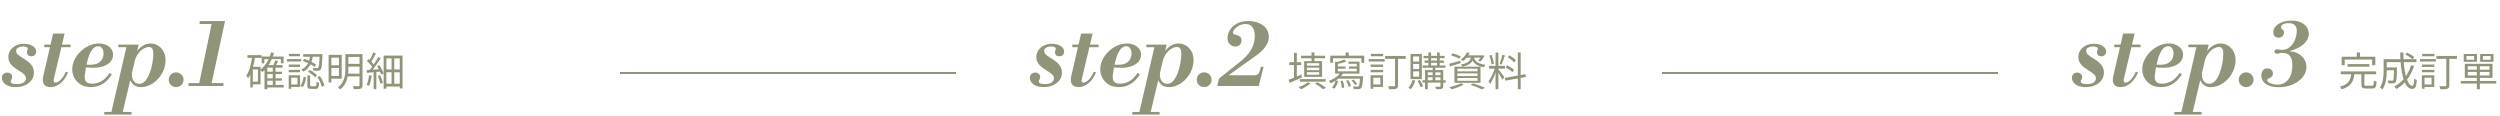
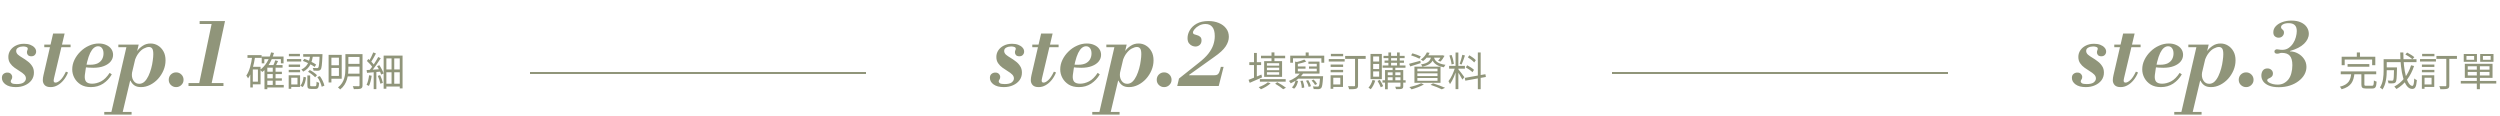
<svg xmlns="http://www.w3.org/2000/svg" width="1250" height="58" viewBox="0 0 1250 58" fill="none">
  <path d="M7.9 43.552C5.723 43.552 4.021 43.107 2.794 42.218C1.567 41.329 0.954 40.24 0.954 38.952C0.954 38.063 1.215 37.403 1.736 36.974C2.288 36.514 2.932 36.284 3.668 36.284C4.465 36.284 5.063 36.514 5.462 36.974C5.891 37.434 6.106 37.94 6.106 38.492C6.106 39.013 5.983 39.427 5.738 39.734C5.493 40.041 5.37 40.378 5.37 40.746C5.37 41.083 5.585 41.39 6.014 41.666C6.474 41.911 7.256 42.034 8.36 42.034C9.985 42.034 11.151 41.758 11.856 41.206C12.592 40.623 12.96 39.964 12.96 39.228C12.96 38.492 12.669 37.833 12.086 37.25C11.503 36.667 10.767 36.115 9.878 35.594C9.019 35.042 8.145 34.459 7.256 33.846C6.367 33.202 5.631 32.451 5.048 31.592C4.465 30.733 4.174 29.691 4.174 28.464C4.174 27.268 4.496 26.179 5.14 25.198C5.815 24.186 6.735 23.389 7.9 22.806C9.096 22.193 10.476 21.886 12.04 21.886C13.205 21.886 14.233 22.055 15.122 22.392C16.011 22.729 16.717 23.189 17.238 23.772C17.79 24.355 18.066 25.029 18.066 25.796C18.066 26.44 17.851 26.992 17.422 27.452C17.023 27.912 16.441 28.142 15.674 28.142C14.969 28.142 14.417 27.958 14.018 27.59C13.65 27.191 13.466 26.731 13.466 26.21C13.466 25.811 13.527 25.474 13.65 25.198C13.803 24.922 13.88 24.646 13.88 24.37C13.88 23.941 13.65 23.649 13.19 23.496C12.761 23.312 12.239 23.22 11.626 23.22C10.737 23.22 9.924 23.404 9.188 23.772C8.452 24.14 8.084 24.707 8.084 25.474C8.084 26.149 8.375 26.762 8.958 27.314C9.571 27.835 10.323 28.357 11.212 28.878C12.101 29.399 12.975 29.997 13.834 30.672C14.723 31.316 15.459 32.098 16.042 33.018C16.655 33.907 16.962 35.011 16.962 36.33C16.962 37.741 16.563 38.998 15.766 40.102C14.969 41.175 13.88 42.019 12.5 42.632C11.151 43.245 9.617 43.552 7.9 43.552ZM25.314 43.552C23.933 43.552 22.937 43.215 22.323 42.54C21.71 41.865 21.404 41.053 21.404 40.102C21.404 39.734 21.434 39.32 21.495 38.86C21.587 38.369 21.664 37.955 21.726 37.618L26.555 16.78H32.306L27.061 38.86C26.97 39.259 26.908 39.581 26.878 39.826C26.847 40.071 26.831 40.24 26.831 40.332C26.831 40.976 27.154 41.298 27.797 41.298C28.442 41.298 29.208 40.899 30.098 40.102C31.017 39.305 31.968 37.879 32.95 35.824L34.008 36.238C33.425 37.71 32.673 38.998 31.753 40.102C30.864 41.175 29.867 42.019 28.764 42.632C27.69 43.245 26.54 43.552 25.314 43.552ZM22.14 23.588V22.3H35.295V23.588H22.14ZM45.453 43.552C43.46 43.552 41.773 43.138 40.393 42.31C39.013 41.451 37.955 40.347 37.219 38.998C36.483 37.649 36.115 36.207 36.115 34.674C36.115 33.049 36.483 31.469 37.219 29.936C37.955 28.403 38.952 27.023 40.209 25.796C41.467 24.539 42.893 23.557 44.487 22.852C46.082 22.116 47.723 21.748 49.409 21.748C50.789 21.748 52.016 21.993 53.089 22.484C54.163 22.944 55.006 23.603 55.619 24.462C56.233 25.321 56.539 26.302 56.539 27.406C56.539 28.602 56.156 29.691 55.389 30.672C54.623 31.653 53.488 32.435 51.985 33.018C50.513 33.601 48.735 33.892 46.649 33.892C45.883 33.892 45.07 33.861 44.211 33.8C43.383 33.739 42.632 33.662 41.957 33.57C41.313 33.478 40.899 33.417 40.715 33.386L40.945 31.914C41.467 32.129 42.034 32.267 42.647 32.328C43.261 32.359 44.058 32.374 45.039 32.374C46.634 32.374 47.922 32.129 48.903 31.638C49.885 31.117 50.605 30.427 51.065 29.568C51.525 28.709 51.755 27.759 51.755 26.716C51.755 25.612 51.51 24.738 51.019 24.094C50.559 23.45 49.9 23.128 49.041 23.128C48.305 23.128 47.6 23.404 46.925 23.956C46.281 24.477 45.668 25.321 45.085 26.486C44.533 27.621 44.027 29.108 43.567 30.948C43.107 32.757 42.724 34.95 42.417 37.526C42.264 39.029 42.479 40.133 43.061 40.838C43.675 41.513 44.671 41.85 46.051 41.85C47.493 41.85 48.98 41.467 50.513 40.7C52.047 39.903 53.488 38.477 54.837 36.422L55.895 37.204C54.761 39.136 53.304 40.685 51.525 41.85C49.747 42.985 47.723 43.552 45.453 43.552ZM55.583 56.478L63.495 22.3H69.337L61.241 56.478H55.583ZM52.133 57.306V55.972H65.795V57.306H52.133ZM70.487 43.552C69.107 43.552 68.003 43.261 67.175 42.678C66.347 42.095 65.703 41.313 65.243 40.332H64.921L66.071 35.87C66.04 36.177 66.01 36.468 65.979 36.744C65.948 36.989 65.933 37.219 65.933 37.434C65.933 38.661 66.27 39.719 66.945 40.608C67.62 41.467 68.509 41.896 69.613 41.896C70.594 41.896 71.468 41.543 72.235 40.838C73.002 40.102 73.661 39.151 74.213 37.986C74.765 36.821 75.225 35.563 75.593 34.214C75.961 32.865 76.222 31.561 76.375 30.304C76.559 29.047 76.651 27.973 76.651 27.084C76.651 25.735 76.467 24.799 76.099 24.278C75.731 23.757 75.179 23.496 74.443 23.496C73.738 23.496 72.91 23.741 71.959 24.232C71.039 24.692 70.15 25.474 69.291 26.578C68.432 27.651 67.727 29.093 67.175 30.902L68.417 25.336H68.739C69.352 24.447 70.226 23.634 71.361 22.898C72.496 22.131 73.799 21.748 75.271 21.748C76.62 21.748 77.847 22.085 78.951 22.76C80.086 23.435 81.006 24.401 81.711 25.658C82.416 26.885 82.769 28.387 82.769 30.166C82.769 31.883 82.432 33.539 81.757 35.134C81.082 36.729 80.162 38.17 78.997 39.458C77.832 40.715 76.513 41.712 75.041 42.448C73.569 43.184 72.051 43.552 70.487 43.552ZM59.171 23.588V22.3H68.785V23.588H59.171ZM88.052 43.552C87.04 43.552 86.166 43.199 85.43 42.494C84.724 41.789 84.372 40.93 84.372 39.918C84.372 38.845 84.724 37.955 85.43 37.25C86.166 36.545 87.04 36.192 88.052 36.192C89.094 36.192 89.968 36.545 90.674 37.25C91.41 37.955 91.778 38.845 91.778 39.918C91.778 40.93 91.41 41.789 90.674 42.494C89.968 43.199 89.094 43.552 88.052 43.552ZM99.31 43L106.118 10.524H112.512L105.52 43H99.31ZM94.25 43V41.528H111.73V43H94.25ZM99.816 11.996V10.524H111.546V11.996H99.816ZM133.121 35.88H140.941V37.04H133.121V35.88ZM133.121 39.16H140.941V40.34H133.121V39.16ZM133.141 42.46H141.881V43.74H133.141V42.46ZM130.861 28.26H141.781V31.68H140.441V29.56H132.161V31.68H130.861V28.26ZM136.381 33.5H137.781V43.14H136.381V33.5ZM133.661 32.54H141.281V33.84H133.661V44.6H132.241V33.9L133.541 32.54H133.661ZM135.541 26.2L136.981 26.48C135.841 30.54 133.861 33.86 131.161 36C130.941 35.72 130.401 35.16 130.081 34.9C132.721 32.98 134.561 29.88 135.541 26.2ZM137.621 30.16L139.041 30.52C138.561 31.56 138.021 32.68 137.601 33.44L136.441 33.1C136.861 32.3 137.381 31.04 137.621 30.16ZM123.741 27.56H130.801V28.94H123.741V27.56ZM125.761 33.4H130.281V42.16H125.761V40.84H128.961V34.74H125.761V33.4ZM126.101 28.22L127.541 28.44C126.921 32.64 125.881 36.58 124.021 39.2C123.861 38.86 123.441 38.12 123.161 37.78C124.761 35.52 125.621 31.98 126.101 28.22ZM125.141 33.4H126.401V43.72H125.141V33.4ZM155.101 27.6H156.481C156.061 30.84 155.081 34.08 151.581 35.82C151.421 35.5 151.001 35 150.681 34.76C153.941 33.26 154.761 30.34 155.101 27.6ZM151.421 30.46L152.161 29.42C154.241 30.12 156.741 31.36 158.061 32.28L157.341 33.46C156.001 32.48 153.501 31.16 151.421 30.46ZM159.821 27.06H161.241C161.241 27.06 161.241 27.5 161.221 27.7C161.021 32.42 160.821 34.2 160.321 34.78C160.001 35.16 159.661 35.3 159.121 35.36C158.641 35.4 157.701 35.38 156.761 35.34C156.741 34.92 156.601 34.34 156.381 33.98C157.301 34.06 158.141 34.06 158.461 34.06C158.781 34.08 158.961 34.02 159.101 33.86C159.461 33.44 159.661 31.84 159.821 27.32V27.06ZM153.681 37.72H155.081V42.54C155.081 43.04 155.161 43.12 155.721 43.12C155.981 43.12 157.281 43.12 157.601 43.12C158.141 43.12 158.221 42.84 158.281 40.84C158.561 41.08 159.161 41.28 159.561 41.4C159.401 43.84 159.021 44.46 157.761 44.46C157.441 44.46 155.861 44.46 155.541 44.46C154.021 44.46 153.681 44.04 153.681 42.56V37.72ZM151.781 38.4L153.001 38.7C152.781 40.48 152.361 42.42 151.301 43.54L150.181 42.8C151.141 41.82 151.581 40.06 151.781 38.4ZM154.021 35.88L154.901 35C156.221 35.7 157.761 36.78 158.501 37.62L157.561 38.64C156.841 37.8 155.321 36.64 154.021 35.88ZM158.681 38.54L159.921 38.04C161.001 39.5 161.901 41.46 162.201 42.82L160.861 43.38C160.601 42.02 159.721 40 158.681 38.54ZM151.601 27.06H160.441V28.36H151.601V27.06ZM144.361 32.26H150.041V33.46H144.361V32.26ZM144.441 26.92H149.961V28.12H144.441V26.92ZM144.361 34.94H150.041V36.14H144.361V34.94ZM143.461 29.54H150.601V30.78H143.461V29.54ZM145.021 37.64H150.041V43.48H145.021V42.22H148.741V38.88H145.021V37.64ZM144.341 37.64H145.621V44.4H144.341V37.64ZM165.121 27.44H170.861V39.38H165.121V37.98H169.461V28.82H165.121V27.44ZM165.141 32.62H170.061V33.98H165.141V32.62ZM173.581 27.06H180.321V28.46H173.581V27.06ZM173.581 31.92H180.321V33.3H173.581V31.92ZM173.461 36.84H180.281V38.2H173.461V36.84ZM164.301 27.44H165.701V41.24H164.301V27.44ZM179.761 27.06H181.261V42.64C181.261 43.58 181.021 44.04 180.381 44.3C179.741 44.54 178.641 44.56 176.921 44.56C176.841 44.16 176.601 43.5 176.381 43.1C177.661 43.14 178.921 43.12 179.281 43.12C179.641 43.1 179.761 42.98 179.761 42.62V27.06ZM172.701 27.06H174.181V34.2C174.181 37.56 173.681 41.98 170.081 44.74C169.861 44.44 169.301 43.92 168.981 43.72C172.361 41.12 172.701 37.32 172.701 34.2V27.06ZM195.781 28.42H197.121V42.72H195.781V28.42ZM191.821 27.8H201.281V44.2H199.881V29.2H193.181V44.36H191.821V27.8ZM192.561 34.74H200.501V36.12H192.561V34.74ZM192.561 41.88H200.441V43.26H192.561V41.88ZM186.841 35.62H188.181V44.58H186.841V35.62ZM186.641 26.2L187.981 26.74C187.221 28.22 186.241 30 185.461 31.12L184.401 30.64C185.181 29.48 186.121 27.54 186.641 26.2ZM189.101 28.5L190.381 29.12C188.981 31.34 187.001 34.18 185.461 35.9L184.521 35.36C186.061 33.6 188.001 30.62 189.101 28.5ZM183.441 30.48L184.201 29.48C185.281 30.38 186.521 31.66 187.061 32.52L186.261 33.68C185.741 32.76 184.501 31.4 183.441 30.48ZM188.541 33.08L189.681 32.58C190.561 33.88 191.441 35.6 191.781 36.72L190.581 37.3C190.261 36.18 189.401 34.4 188.541 33.08ZM183.301 35.04C185.121 34.94 187.821 34.76 190.501 34.56L190.521 35.78C188.021 36 185.461 36.24 183.521 36.42L183.301 35.04ZM188.901 37.92L190.061 37.56C190.641 38.78 191.201 40.38 191.441 41.44L190.181 41.86C190.001 40.8 189.461 39.16 188.901 37.92ZM184.541 37.62L185.841 37.86C185.581 39.74 185.101 41.68 184.481 42.96C184.221 42.8 183.621 42.52 183.281 42.4C183.941 41.18 184.321 39.38 184.541 37.62Z" fill="#90957A" />
-   <path d="M521.9 43.552C519.723 43.552 518.021 43.107 516.794 42.218C515.567 41.329 514.954 40.24 514.954 38.952C514.954 38.063 515.215 37.403 515.736 36.974C516.288 36.514 516.932 36.284 517.668 36.284C518.465 36.284 519.063 36.514 519.462 36.974C519.891 37.434 520.106 37.94 520.106 38.492C520.106 39.013 519.983 39.427 519.738 39.734C519.493 40.041 519.37 40.378 519.37 40.746C519.37 41.083 519.585 41.39 520.014 41.666C520.474 41.911 521.256 42.034 522.36 42.034C523.985 42.034 525.151 41.758 525.856 41.206C526.592 40.623 526.96 39.964 526.96 39.228C526.96 38.492 526.669 37.833 526.086 37.25C525.503 36.667 524.767 36.115 523.878 35.594C523.019 35.042 522.145 34.459 521.256 33.846C520.367 33.202 519.631 32.451 519.048 31.592C518.465 30.733 518.174 29.691 518.174 28.464C518.174 27.268 518.496 26.179 519.14 25.198C519.815 24.186 520.735 23.389 521.9 22.806C523.096 22.193 524.476 21.886 526.04 21.886C527.205 21.886 528.233 22.055 529.122 22.392C530.011 22.729 530.717 23.189 531.238 23.772C531.79 24.355 532.066 25.029 532.066 25.796C532.066 26.44 531.851 26.992 531.422 27.452C531.023 27.912 530.441 28.142 529.674 28.142C528.969 28.142 528.417 27.958 528.018 27.59C527.65 27.191 527.466 26.731 527.466 26.21C527.466 25.811 527.527 25.474 527.65 25.198C527.803 24.922 527.88 24.646 527.88 24.37C527.88 23.941 527.65 23.649 527.19 23.496C526.761 23.312 526.239 23.22 525.626 23.22C524.737 23.22 523.924 23.404 523.188 23.772C522.452 24.14 522.084 24.707 522.084 25.474C522.084 26.149 522.375 26.762 522.958 27.314C523.571 27.835 524.323 28.357 525.212 28.878C526.101 29.399 526.975 29.997 527.834 30.672C528.723 31.316 529.459 32.098 530.042 33.018C530.655 33.907 530.962 35.011 530.962 36.33C530.962 37.741 530.563 38.998 529.766 40.102C528.969 41.175 527.88 42.019 526.5 42.632C525.151 43.245 523.617 43.552 521.9 43.552ZM539.314 43.552C537.934 43.552 536.937 43.215 536.324 42.54C535.71 41.865 535.404 41.053 535.404 40.102C535.404 39.734 535.434 39.32 535.496 38.86C535.588 38.369 535.664 37.955 535.726 37.618L540.556 16.78H546.306L541.062 38.86C540.97 39.259 540.908 39.581 540.878 39.826C540.847 40.071 540.832 40.24 540.832 40.332C540.832 40.976 541.154 41.298 541.798 41.298C542.442 41.298 543.208 40.899 544.098 40.102C545.018 39.305 545.968 37.879 546.95 35.824L548.008 36.238C547.425 37.71 546.674 38.998 545.754 40.102C544.864 41.175 543.868 42.019 542.764 42.632C541.69 43.245 540.54 43.552 539.314 43.552ZM536.14 23.588V22.3H549.296V23.588H536.14ZM559.453 43.552C557.46 43.552 555.773 43.138 554.393 42.31C553.013 41.451 551.955 40.347 551.219 38.998C550.483 37.649 550.115 36.207 550.115 34.674C550.115 33.049 550.483 31.469 551.219 29.936C551.955 28.403 552.952 27.023 554.209 25.796C555.467 24.539 556.893 23.557 558.487 22.852C560.082 22.116 561.723 21.748 563.409 21.748C564.789 21.748 566.016 21.993 567.089 22.484C568.163 22.944 569.006 23.603 569.619 24.462C570.233 25.321 570.539 26.302 570.539 27.406C570.539 28.602 570.156 29.691 569.389 30.672C568.623 31.653 567.488 32.435 565.985 33.018C564.513 33.601 562.735 33.892 560.649 33.892C559.883 33.892 559.07 33.861 558.211 33.8C557.383 33.739 556.632 33.662 555.957 33.57C555.313 33.478 554.899 33.417 554.715 33.386L554.945 31.914C555.467 32.129 556.034 32.267 556.647 32.328C557.261 32.359 558.058 32.374 559.039 32.374C560.634 32.374 561.922 32.129 562.903 31.638C563.885 31.117 564.605 30.427 565.065 29.568C565.525 28.709 565.755 27.759 565.755 26.716C565.755 25.612 565.51 24.738 565.019 24.094C564.559 23.45 563.9 23.128 563.041 23.128C562.305 23.128 561.6 23.404 560.925 23.956C560.281 24.477 559.668 25.321 559.085 26.486C558.533 27.621 558.027 29.108 557.567 30.948C557.107 32.757 556.724 34.95 556.417 37.526C556.264 39.029 556.479 40.133 557.061 40.838C557.675 41.513 558.671 41.85 560.051 41.85C561.493 41.85 562.98 41.467 564.513 40.7C566.047 39.903 567.488 38.477 568.837 36.422L569.895 37.204C568.761 39.136 567.304 40.685 565.525 41.85C563.747 42.985 561.723 43.552 559.453 43.552ZM569.583 56.478L577.495 22.3H583.337L575.241 56.478H569.583ZM566.133 57.306V55.972H579.795V57.306H566.133ZM584.487 43.552C583.107 43.552 582.003 43.261 581.175 42.678C580.347 42.095 579.703 41.313 579.243 40.332H578.921L580.071 35.87C580.04 36.177 580.01 36.468 579.979 36.744C579.948 36.989 579.933 37.219 579.933 37.434C579.933 38.661 580.27 39.719 580.945 40.608C581.62 41.467 582.509 41.896 583.613 41.896C584.594 41.896 585.468 41.543 586.235 40.838C587.002 40.102 587.661 39.151 588.213 37.986C588.765 36.821 589.225 35.563 589.593 34.214C589.961 32.865 590.222 31.561 590.375 30.304C590.559 29.047 590.651 27.973 590.651 27.084C590.651 25.735 590.467 24.799 590.099 24.278C589.731 23.757 589.179 23.496 588.443 23.496C587.738 23.496 586.91 23.741 585.959 24.232C585.039 24.692 584.15 25.474 583.291 26.578C582.432 27.651 581.727 29.093 581.175 30.902L582.417 25.336H582.739C583.352 24.447 584.226 23.634 585.361 22.898C586.496 22.131 587.799 21.748 589.271 21.748C590.62 21.748 591.847 22.085 592.951 22.76C594.086 23.435 595.006 24.401 595.711 25.658C596.416 26.885 596.769 28.387 596.769 30.166C596.769 31.883 596.432 33.539 595.757 35.134C595.082 36.729 594.162 38.17 592.997 39.458C591.832 40.715 590.513 41.712 589.041 42.448C587.569 43.184 586.051 43.552 584.487 43.552ZM573.171 23.588V22.3H582.785V23.588H573.171ZM602.052 43.552C601.04 43.552 600.166 43.199 599.43 42.494C598.724 41.789 598.372 40.93 598.372 39.918C598.372 38.845 598.724 37.955 599.43 37.25C600.166 36.545 601.04 36.192 602.052 36.192C603.094 36.192 603.968 36.545 604.674 37.25C605.41 37.955 605.778 38.845 605.778 39.918C605.778 40.93 605.41 41.789 604.674 42.494C603.968 43.199 603.094 43.552 602.052 43.552ZM608.618 43L609.492 39.274L619.336 31.454C621.391 29.859 623.001 28.326 624.166 26.854C625.332 25.351 626.16 23.879 626.65 22.438C627.141 20.966 627.386 19.509 627.386 18.068C627.386 15.983 626.972 14.449 626.144 13.468C625.347 12.487 624.212 11.996 622.74 11.996C621.575 11.996 620.517 12.257 619.566 12.778C618.616 13.299 617.864 13.897 617.312 14.572C616.76 15.216 616.484 15.768 616.484 16.228C616.484 16.657 616.699 16.964 617.128 17.148C617.558 17.301 618.048 17.455 618.6 17.608C619.183 17.761 619.689 18.037 620.118 18.436C620.548 18.804 620.762 19.402 620.762 20.23C620.762 21.181 620.456 21.932 619.842 22.484C619.229 23.005 618.508 23.266 617.68 23.266C617.22 23.266 616.684 23.143 616.07 22.898C615.488 22.653 614.951 22.223 614.46 21.61C614 20.997 613.77 20.138 613.77 19.034C613.77 17.685 614.154 16.366 614.92 15.078C615.687 13.759 616.837 12.671 618.37 11.812C619.934 10.953 621.882 10.524 624.212 10.524C626.144 10.524 627.877 10.846 629.41 11.49C630.974 12.134 632.201 13.054 633.09 14.25C633.98 15.415 634.424 16.811 634.424 18.436C634.424 20 633.888 21.595 632.814 23.22C631.741 24.845 629.824 26.609 627.064 28.51L614.552 37.434V37.618H627.202C627.785 37.618 628.26 37.526 628.628 37.342C628.996 37.158 629.318 36.775 629.594 36.192C629.87 35.579 630.146 34.659 630.422 33.432H631.802L629.364 43H608.618ZM650.499 27.88H662.579V29.14H650.499V27.88ZM649.939 39.56H662.839V40.84H649.939V39.56ZM655.759 26.2H657.219V31.18H655.759V26.2ZM653.459 33.82V35.1H659.599V33.82H653.459ZM653.459 36.1V37.38H659.599V36.1H653.459ZM653.459 31.6V32.84H659.599V31.6H653.459ZM652.079 30.56H661.039V38.42H652.079V30.56ZM657.579 41.86L658.619 41.1C660.199 41.96 661.939 43.04 662.979 43.86L661.599 44.62C660.679 43.82 659.079 42.72 657.579 41.86ZM653.899 41.16L655.299 41.64C654.059 42.82 652.119 43.94 650.479 44.64C650.239 44.36 649.679 43.82 649.359 43.58C651.019 43 652.819 42.1 653.899 41.16ZM644.659 31.1H650.559V32.52H644.659V31.1ZM646.999 26.46H648.419V39.5H646.999V26.46ZM644.279 39.92C645.899 39.32 648.339 38.28 650.699 37.28L651.039 38.68C648.919 39.66 646.619 40.66 644.859 41.42L644.279 39.92ZM672.839 26.22H674.339V28.68H672.839V26.22ZM665.119 27.82H682.119V31.38H680.699V29.14H666.499V31.38H665.119V27.82ZM672.159 29.78L673.119 30.76C671.799 31.3 669.999 31.76 668.479 32.04C668.419 31.78 668.239 31.36 668.099 31.1C669.519 30.74 671.199 30.24 672.159 29.78ZM667.559 30.8L668.919 31.1V36.38H667.559V30.8ZM667.559 35.68H678.379V31.9H674.199V30.8H679.759V36.8H667.559V35.68ZM668.039 33.24H672.759V34.32H668.039V33.24ZM674.499 33.24H679.079V34.32H674.499V33.24ZM670.319 36.2L671.659 36.6C670.279 38.78 667.799 40.56 665.379 41.66C665.199 41.36 664.759 40.74 664.479 40.46C666.799 39.56 669.119 38.04 670.319 36.2ZM669.459 38.1H680.559V39.32H668.219L669.459 38.1ZM680.079 38.1H681.559C681.559 38.1 681.539 38.5 681.519 38.7C681.299 42.16 681.059 43.52 680.579 44.04C680.219 44.4 679.859 44.52 679.299 44.56C678.799 44.6 677.839 44.58 676.839 44.54C676.819 44.14 676.659 43.58 676.419 43.22C677.399 43.3 678.319 43.32 678.639 43.3C678.999 43.32 679.179 43.3 679.339 43.14C679.679 42.78 679.879 41.54 680.079 38.3V38.1ZM667.819 40.12L669.019 40.5C668.719 41.92 668.159 43.46 667.059 44.36L665.959 43.68C666.939 42.88 667.519 41.44 667.819 40.12ZM670.199 40.46L671.379 40.32C671.799 41.44 672.119 42.88 672.119 43.8L670.879 43.98C670.899 43.06 670.619 41.6 670.199 40.46ZM673.019 40.36L674.119 40.06C674.739 41 675.299 42.28 675.459 43.1L674.319 43.46C674.159 42.62 673.619 41.34 673.019 40.36ZM675.799 40.26L676.799 39.78C677.499 40.42 678.239 41.32 678.559 41.98L677.499 42.5C677.219 41.86 676.479 40.9 675.799 40.26ZM692.579 27.98H702.839V29.42H692.579V27.98ZM697.519 28.58H699.019V42.64C699.019 43.66 698.779 44.1 698.119 44.34C697.459 44.6 696.319 44.62 694.559 44.62C694.499 44.2 694.239 43.54 694.019 43.08C695.379 43.14 696.639 43.14 697.019 43.12C697.399 43.12 697.519 43 697.519 42.64V28.58ZM685.319 32.26H691.559V33.46H685.319V32.26ZM685.439 26.92H691.579V28.12H685.439V26.92ZM685.319 34.94H691.559V36.14H685.319V34.94ZM684.379 29.54H692.339V30.78H684.379V29.54ZM686.019 37.64H691.499V43.48H686.019V42.22H690.159V38.88H686.019V37.64ZM685.299 37.64H686.639V44.4H685.299V37.64ZM711.759 27.94H722.319V29.08H711.759V27.94ZM711.299 32.72H722.739V33.86H711.299V32.72ZM711.239 40.14H722.819V41.3H711.239V40.14ZM712.279 30.28H721.979V31.4H712.279V30.28ZM714.199 26.22H715.539V33.18H714.199V26.22ZM718.519 26.22H719.859V33.18H718.519V26.22ZM716.319 33.22H717.659V40.5H716.319V33.22ZM720.239 35.02H721.619V43.04C721.619 43.78 721.459 44.16 720.939 44.38C720.379 44.6 719.459 44.58 718.019 44.58C717.959 44.24 717.779 43.72 717.599 43.36C718.639 43.4 719.619 43.4 719.879 43.38C720.159 43.36 720.239 43.3 720.239 43.04V35.02ZM712.519 35.02H720.839V36.16H713.879V44.62H712.519V35.02ZM713.219 37.6H720.799V38.64H713.219V37.6ZM706.259 39.98L707.619 40.3C707.139 41.94 706.299 43.56 705.379 44.62C705.119 44.42 704.559 44.02 704.239 43.82C705.139 42.86 705.879 41.44 706.259 39.98ZM708.779 40.48L709.899 39.96C710.559 40.94 711.279 42.24 711.579 43.06L710.379 43.64C710.079 42.8 709.399 41.46 708.779 40.48ZM706.579 31.96V34.54H709.579V31.96H706.579ZM706.579 35.7V38.32H709.579V35.7H706.579ZM706.579 28.22V30.78H709.579V28.22H706.579ZM705.259 26.96H710.919V39.56H705.259V26.96ZM725.539 27.68L726.199 26.66C727.579 27.02 729.439 27.7 730.399 28.2L729.739 29.36C728.799 28.84 726.939 28.12 725.539 27.68ZM724.539 31.9C725.979 31.56 728.099 30.96 730.179 30.38L730.339 31.56C728.519 32.14 726.639 32.76 725.119 33.22L724.539 31.9ZM733.119 27.68H741.159V28.82H732.239L733.119 27.68ZM740.759 27.68H740.999L741.259 27.62L742.259 27.92C741.699 28.96 740.959 30.08 740.239 30.78L739.039 30.36C739.679 29.74 740.359 28.74 740.759 27.9V27.68ZM735.599 28.08H736.979C736.559 30.92 735.279 32.48 731.199 33.3C731.059 32.98 730.739 32.48 730.479 32.22C734.179 31.6 735.259 30.36 735.599 28.08ZM736.919 28.44C737.319 30.14 738.299 31.78 742.739 32.42C742.459 32.72 742.119 33.26 741.959 33.64C737.219 32.82 736.219 30.66 735.699 28.56L736.919 28.44ZM733.439 26.2L734.799 26.42C734.119 27.88 733.099 29.36 731.539 30.56C731.279 30.28 730.759 29.96 730.399 29.8C731.899 28.78 732.919 27.4 733.439 26.2ZM728.679 36.66V38.02H738.759V36.66H728.679ZM728.679 39V40.4H738.759V39H728.679ZM728.679 34.32V35.68H738.759V34.32H728.679ZM727.219 33.32H740.259V41.4H727.219V33.32ZM735.279 42.42L736.499 41.66C738.699 42.34 741.119 43.22 742.559 43.9L740.899 44.66C739.639 44 737.459 43.14 735.279 42.42ZM730.579 41.62L731.939 42.24C730.319 43.2 727.779 44.12 725.779 44.68C725.539 44.38 725.019 43.8 724.679 43.54C726.739 43.1 729.139 42.4 730.579 41.62ZM747.779 26.28H749.179V44.58H747.779V26.28ZM744.559 32.92H752.459V34.34H744.559V32.92ZM747.559 33.66L748.459 34.06C747.759 36.78 746.339 40.24 744.999 42.06C744.839 41.62 744.479 40.98 744.239 40.58C745.519 39.04 746.919 36 747.559 33.66ZM749.139 34.6C749.699 35.2 751.739 37.92 752.199 38.58L751.199 39.78C750.699 38.7 749.059 36.08 748.399 35.22L749.139 34.6ZM744.699 27.76L745.799 27.48C746.359 28.88 746.819 30.7 746.959 31.9L745.779 32.22C745.679 31.02 745.219 29.16 744.699 27.76ZM751.159 27.4L752.479 27.74C751.959 29.26 751.339 31.14 750.799 32.26L749.839 31.96C750.279 30.76 750.879 28.76 751.159 27.4ZM758.919 26.22H760.339V44.6H758.919V26.22ZM752.419 38.94L762.699 37.1L762.939 38.48L752.659 40.34L752.419 38.94ZM753.919 28.66L754.699 27.64C755.859 28.32 757.239 29.34 757.899 30.08L757.099 31.24C756.459 30.46 755.079 29.38 753.919 28.66ZM752.899 33.7L753.599 32.64C754.799 33.26 756.279 34.2 756.999 34.92L756.239 36.1C755.539 35.38 754.099 34.36 752.899 33.7Z" fill="#90957A" />
+   <path d="M501.9 43.552C499.723 43.552 498.021 43.107 496.794 42.218C495.567 41.329 494.954 40.24 494.954 38.952C494.954 38.063 495.215 37.403 495.736 36.974C496.288 36.514 496.932 36.284 497.668 36.284C498.465 36.284 499.063 36.514 499.462 36.974C499.891 37.434 500.106 37.94 500.106 38.492C500.106 39.013 499.983 39.427 499.738 39.734C499.493 40.041 499.37 40.378 499.37 40.746C499.37 41.083 499.585 41.39 500.014 41.666C500.474 41.911 501.256 42.034 502.36 42.034C503.985 42.034 505.151 41.758 505.856 41.206C506.592 40.623 506.96 39.964 506.96 39.228C506.96 38.492 506.669 37.833 506.086 37.25C505.503 36.667 504.767 36.115 503.878 35.594C503.019 35.042 502.145 34.459 501.256 33.846C500.367 33.202 499.631 32.451 499.048 31.592C498.465 30.733 498.174 29.691 498.174 28.464C498.174 27.268 498.496 26.179 499.14 25.198C499.815 24.186 500.735 23.389 501.9 22.806C503.096 22.193 504.476 21.886 506.04 21.886C507.205 21.886 508.233 22.055 509.122 22.392C510.011 22.729 510.717 23.189 511.238 23.772C511.79 24.355 512.066 25.029 512.066 25.796C512.066 26.44 511.851 26.992 511.422 27.452C511.023 27.912 510.441 28.142 509.674 28.142C508.969 28.142 508.417 27.958 508.018 27.59C507.65 27.191 507.466 26.731 507.466 26.21C507.466 25.811 507.527 25.474 507.65 25.198C507.803 24.922 507.88 24.646 507.88 24.37C507.88 23.941 507.65 23.649 507.19 23.496C506.761 23.312 506.239 23.22 505.626 23.22C504.737 23.22 503.924 23.404 503.188 23.772C502.452 24.14 502.084 24.707 502.084 25.474C502.084 26.149 502.375 26.762 502.958 27.314C503.571 27.835 504.323 28.357 505.212 28.878C506.101 29.399 506.975 29.997 507.834 30.672C508.723 31.316 509.459 32.098 510.042 33.018C510.655 33.907 510.962 35.011 510.962 36.33C510.962 37.741 510.563 38.998 509.766 40.102C508.969 41.175 507.88 42.019 506.5 42.632C505.151 43.245 503.617 43.552 501.9 43.552ZM519.314 43.552C517.934 43.552 516.937 43.215 516.324 42.54C515.71 41.865 515.404 41.053 515.404 40.102C515.404 39.734 515.434 39.32 515.496 38.86C515.588 38.369 515.664 37.955 515.726 37.618L520.556 16.78H526.306L521.062 38.86C520.97 39.259 520.908 39.581 520.878 39.826C520.847 40.071 520.832 40.24 520.832 40.332C520.832 40.976 521.154 41.298 521.798 41.298C522.442 41.298 523.208 40.899 524.098 40.102C525.018 39.305 525.968 37.879 526.95 35.824L528.008 36.238C527.425 37.71 526.674 38.998 525.754 40.102C524.864 41.175 523.868 42.019 522.764 42.632C521.69 43.245 520.54 43.552 519.314 43.552ZM516.14 23.588V22.3H529.296V23.588H516.14ZM539.453 43.552C537.46 43.552 535.773 43.138 534.393 42.31C533.013 41.451 531.955 40.347 531.219 38.998C530.483 37.649 530.115 36.207 530.115 34.674C530.115 33.049 530.483 31.469 531.219 29.936C531.955 28.403 532.952 27.023 534.209 25.796C535.467 24.539 536.893 23.557 538.487 22.852C540.082 22.116 541.723 21.748 543.409 21.748C544.789 21.748 546.016 21.993 547.089 22.484C548.163 22.944 549.006 23.603 549.619 24.462C550.233 25.321 550.539 26.302 550.539 27.406C550.539 28.602 550.156 29.691 549.389 30.672C548.623 31.653 547.488 32.435 545.985 33.018C544.513 33.601 542.735 33.892 540.649 33.892C539.883 33.892 539.07 33.861 538.211 33.8C537.383 33.739 536.632 33.662 535.957 33.57C535.313 33.478 534.899 33.417 534.715 33.386L534.945 31.914C535.467 32.129 536.034 32.267 536.647 32.328C537.261 32.359 538.058 32.374 539.039 32.374C540.634 32.374 541.922 32.129 542.903 31.638C543.885 31.117 544.605 30.427 545.065 29.568C545.525 28.709 545.755 27.759 545.755 26.716C545.755 25.612 545.51 24.738 545.019 24.094C544.559 23.45 543.9 23.128 543.041 23.128C542.305 23.128 541.6 23.404 540.925 23.956C540.281 24.477 539.668 25.321 539.085 26.486C538.533 27.621 538.027 29.108 537.567 30.948C537.107 32.757 536.724 34.95 536.417 37.526C536.264 39.029 536.479 40.133 537.061 40.838C537.675 41.513 538.671 41.85 540.051 41.85C541.493 41.85 542.98 41.467 544.513 40.7C546.047 39.903 547.488 38.477 548.837 36.422L549.895 37.204C548.761 39.136 547.304 40.685 545.525 41.85C543.747 42.985 541.723 43.552 539.453 43.552ZM549.583 56.478L557.495 22.3H563.337L555.241 56.478H549.583ZM546.133 57.306V55.972H559.795V57.306H546.133ZM564.487 43.552C563.107 43.552 562.003 43.261 561.175 42.678C560.347 42.095 559.703 41.313 559.243 40.332H558.921L560.071 35.87C560.04 36.177 560.01 36.468 559.979 36.744C559.948 36.989 559.933 37.219 559.933 37.434C559.933 38.661 560.27 39.719 560.945 40.608C561.62 41.467 562.509 41.896 563.613 41.896C564.594 41.896 565.468 41.543 566.235 40.838C567.002 40.102 567.661 39.151 568.213 37.986C568.765 36.821 569.225 35.563 569.593 34.214C569.961 32.865 570.222 31.561 570.375 30.304C570.559 29.047 570.651 27.973 570.651 27.084C570.651 25.735 570.467 24.799 570.099 24.278C569.731 23.757 569.179 23.496 568.443 23.496C567.738 23.496 566.91 23.741 565.959 24.232C565.039 24.692 564.15 25.474 563.291 26.578C562.432 27.651 561.727 29.093 561.175 30.902L562.417 25.336H562.739C563.352 24.447 564.226 23.634 565.361 22.898C566.496 22.131 567.799 21.748 569.271 21.748C570.62 21.748 571.847 22.085 572.951 22.76C574.086 23.435 575.006 24.401 575.711 25.658C576.416 26.885 576.769 28.387 576.769 30.166C576.769 31.883 576.432 33.539 575.757 35.134C575.082 36.729 574.162 38.17 572.997 39.458C571.832 40.715 570.513 41.712 569.041 42.448C567.569 43.184 566.051 43.552 564.487 43.552ZM553.171 23.588V22.3H562.785V23.588H553.171ZM582.052 43.552C581.04 43.552 580.166 43.199 579.43 42.494C578.724 41.789 578.372 40.93 578.372 39.918C578.372 38.845 578.724 37.955 579.43 37.25C580.166 36.545 581.04 36.192 582.052 36.192C583.094 36.192 583.968 36.545 584.674 37.25C585.41 37.955 585.778 38.845 585.778 39.918C585.778 40.93 585.41 41.789 584.674 42.494C583.968 43.199 583.094 43.552 582.052 43.552ZM588.618 43L589.492 39.274L599.336 31.454C601.391 29.859 603.001 28.326 604.166 26.854C605.332 25.351 606.16 23.879 606.65 22.438C607.141 20.966 607.386 19.509 607.386 18.068C607.386 15.983 606.972 14.449 606.144 13.468C605.347 12.487 604.212 11.996 602.74 11.996C601.575 11.996 600.517 12.257 599.566 12.778C598.616 13.299 597.864 13.897 597.312 14.572C596.76 15.216 596.484 15.768 596.484 16.228C596.484 16.657 596.699 16.964 597.128 17.148C597.558 17.301 598.048 17.455 598.6 17.608C599.183 17.761 599.689 18.037 600.118 18.436C600.548 18.804 600.762 19.402 600.762 20.23C600.762 21.181 600.456 21.932 599.842 22.484C599.229 23.005 598.508 23.266 597.68 23.266C597.22 23.266 596.684 23.143 596.07 22.898C595.488 22.653 594.951 22.223 594.46 21.61C594 20.997 593.77 20.138 593.77 19.034C593.77 17.685 594.154 16.366 594.92 15.078C595.687 13.759 596.837 12.671 598.37 11.812C599.934 10.953 601.882 10.524 604.212 10.524C606.144 10.524 607.877 10.846 609.41 11.49C610.974 12.134 612.201 13.054 613.09 14.25C613.98 15.415 614.424 16.811 614.424 18.436C614.424 20 613.888 21.595 612.814 23.22C611.741 24.845 609.824 26.609 607.064 28.51L594.552 37.434V37.618H607.202C607.785 37.618 608.26 37.526 608.628 37.342C608.996 37.158 609.318 36.775 609.594 36.192C609.87 35.579 610.146 34.659 610.422 33.432H611.802L609.364 43H588.618ZM630.499 27.88H642.579V29.14H630.499V27.88ZM629.939 39.56H642.839V40.84H629.939V39.56ZM635.759 26.2H637.219V31.18H635.759V26.2ZM633.459 33.82V35.1H639.599V33.82H633.459ZM633.459 36.1V37.38H639.599V36.1H633.459ZM633.459 31.6V32.84H639.599V31.6H633.459ZM632.079 30.56H641.039V38.42H632.079V30.56ZM637.579 41.86L638.619 41.1C640.199 41.96 641.939 43.04 642.979 43.86L641.599 44.62C640.679 43.82 639.079 42.72 637.579 41.86ZM633.899 41.16L635.299 41.64C634.059 42.82 632.119 43.94 630.479 44.64C630.239 44.36 629.679 43.82 629.359 43.58C631.019 43 632.819 42.1 633.899 41.16ZM624.659 31.1H630.559V32.52H624.659V31.1ZM626.999 26.46H628.419V39.5H626.999V26.46ZM624.279 39.92C625.899 39.32 628.339 38.28 630.699 37.28L631.039 38.68C628.919 39.66 626.619 40.66 624.859 41.42L624.279 39.92ZM652.839 26.22H654.339V28.68H652.839V26.22ZM645.119 27.82H662.119V31.38H660.699V29.14H646.499V31.38H645.119V27.82ZM652.159 29.78L653.119 30.76C651.799 31.3 649.999 31.76 648.479 32.04C648.419 31.78 648.239 31.36 648.099 31.1C649.519 30.74 651.199 30.24 652.159 29.78ZM647.559 30.8L648.919 31.1V36.38H647.559V30.8ZM647.559 35.68H658.379V31.9H654.199V30.8H659.759V36.8H647.559V35.68ZM648.039 33.24H652.759V34.32H648.039V33.24ZM654.499 33.24H659.079V34.32H654.499V33.24ZM650.319 36.2L651.659 36.6C650.279 38.78 647.799 40.56 645.379 41.66C645.199 41.36 644.759 40.74 644.479 40.46C646.799 39.56 649.119 38.04 650.319 36.2ZM649.459 38.1H660.559V39.32H648.219L649.459 38.1ZM660.079 38.1H661.559C661.559 38.1 661.539 38.5 661.519 38.7C661.299 42.16 661.059 43.52 660.579 44.04C660.219 44.4 659.859 44.52 659.299 44.56C658.799 44.6 657.839 44.58 656.839 44.54C656.819 44.14 656.659 43.58 656.419 43.22C657.399 43.3 658.319 43.32 658.639 43.3C658.999 43.32 659.179 43.3 659.339 43.14C659.679 42.78 659.879 41.54 660.079 38.3V38.1ZM647.819 40.12L649.019 40.5C648.719 41.92 648.159 43.46 647.059 44.36L645.959 43.68C646.939 42.88 647.519 41.44 647.819 40.12ZM650.199 40.46L651.379 40.32C651.799 41.44 652.119 42.88 652.119 43.8L650.879 43.98C650.899 43.06 650.619 41.6 650.199 40.46ZM653.019 40.36L654.119 40.06C654.739 41 655.299 42.28 655.459 43.1L654.319 43.46C654.159 42.62 653.619 41.34 653.019 40.36ZM655.799 40.26L656.799 39.78C657.499 40.42 658.239 41.32 658.559 41.98L657.499 42.5C657.219 41.86 656.479 40.9 655.799 40.26ZM672.579 27.98H682.839V29.42H672.579V27.98ZM677.519 28.58H679.019V42.64C679.019 43.66 678.779 44.1 678.119 44.34C677.459 44.6 676.319 44.62 674.559 44.62C674.499 44.2 674.239 43.54 674.019 43.08C675.379 43.14 676.639 43.14 677.019 43.12C677.399 43.12 677.519 43 677.519 42.64V28.58ZM665.319 32.26H671.559V33.46H665.319V32.26ZM665.439 26.92H671.579V28.12H665.439V26.92ZM665.319 34.94H671.559V36.14H665.319V34.94ZM664.379 29.54H672.339V30.78H664.379V29.54ZM666.019 37.64H671.499V43.48H666.019V42.22H670.159V38.88H666.019V37.64ZM665.299 37.64H666.639V44.4H665.299V37.64ZM691.759 27.94H702.319V29.08H691.759V27.94ZM691.299 32.72H702.739V33.86H691.299V32.72ZM691.239 40.14H702.819V41.3H691.239V40.14ZM692.279 30.28H701.979V31.4H692.279V30.28ZM694.199 26.22H695.539V33.18H694.199V26.22ZM698.519 26.22H699.859V33.18H698.519V26.22ZM696.319 33.22H697.659V40.5H696.319V33.22ZM700.239 35.02H701.619V43.04C701.619 43.78 701.459 44.16 700.939 44.38C700.379 44.6 699.459 44.58 698.019 44.58C697.959 44.24 697.779 43.72 697.599 43.36C698.639 43.4 699.619 43.4 699.879 43.38C700.159 43.36 700.239 43.3 700.239 43.04V35.02ZM692.519 35.02H700.839V36.16H693.879V44.62H692.519V35.02ZM693.219 37.6H700.799V38.64H693.219V37.6ZM686.259 39.98L687.619 40.3C687.139 41.94 686.299 43.56 685.379 44.62C685.119 44.42 684.559 44.02 684.239 43.82C685.139 42.86 685.879 41.44 686.259 39.98ZM688.779 40.48L689.899 39.96C690.559 40.94 691.279 42.24 691.579 43.06L690.379 43.64C690.079 42.8 689.399 41.46 688.779 40.48ZM686.579 31.96V34.54H689.579V31.96H686.579ZM686.579 35.7V38.32H689.579V35.7H686.579ZM686.579 28.22V30.78H689.579V28.22H686.579ZM685.259 26.96H690.919V39.56H685.259V26.96ZM705.539 27.68L706.199 26.66C707.579 27.02 709.439 27.7 710.399 28.2L709.739 29.36C708.799 28.84 706.939 28.12 705.539 27.68ZM704.539 31.9C705.979 31.56 708.099 30.96 710.179 30.38L710.339 31.56C708.519 32.14 706.639 32.76 705.119 33.22L704.539 31.9ZM713.119 27.68H721.159V28.82H712.239L713.119 27.68ZM720.759 27.68H720.999L721.259 27.62L722.259 27.92C721.699 28.96 720.959 30.08 720.239 30.78L719.039 30.36C719.679 29.74 720.359 28.74 720.759 27.9V27.68ZM715.599 28.08H716.979C716.559 30.92 715.279 32.48 711.199 33.3C711.059 32.98 710.739 32.48 710.479 32.22C714.179 31.6 715.259 30.36 715.599 28.08ZM716.919 28.44C717.319 30.14 718.299 31.78 722.739 32.42C722.459 32.72 722.119 33.26 721.959 33.64C717.219 32.82 716.219 30.66 715.699 28.56L716.919 28.44ZM713.439 26.2L714.799 26.42C714.119 27.88 713.099 29.36 711.539 30.56C711.279 30.28 710.759 29.96 710.399 29.8C711.899 28.78 712.919 27.4 713.439 26.2ZM708.679 36.66V38.02H718.759V36.66H708.679ZM708.679 39V40.4H718.759V39H708.679ZM708.679 34.32V35.68H718.759V34.32H708.679ZM707.219 33.32H720.259V41.4H707.219V33.32ZM715.279 42.42L716.499 41.66C718.699 42.34 721.119 43.22 722.559 43.9L720.899 44.66C719.639 44 717.459 43.14 715.279 42.42ZM710.579 41.62L711.939 42.24C710.319 43.2 707.779 44.12 705.779 44.68C705.539 44.38 705.019 43.8 704.679 43.54C706.739 43.1 709.139 42.4 710.579 41.62ZM727.779 26.28H729.179V44.58H727.779V26.28ZM724.559 32.92H732.459V34.34H724.559V32.92ZM727.559 33.66L728.459 34.06C727.759 36.78 726.339 40.24 724.999 42.06C724.839 41.62 724.479 40.98 724.239 40.58C725.519 39.04 726.919 36 727.559 33.66ZM729.139 34.6C729.699 35.2 731.739 37.92 732.199 38.58L731.199 39.78C730.699 38.7 729.059 36.08 728.399 35.22L729.139 34.6ZM724.699 27.76L725.799 27.48C726.359 28.88 726.819 30.7 726.959 31.9L725.779 32.22C725.679 31.02 725.219 29.16 724.699 27.76ZM731.159 27.4L732.479 27.74C731.959 29.26 731.339 31.14 730.799 32.26L729.839 31.96C730.279 30.76 730.879 28.76 731.159 27.4ZM738.919 26.22H740.339V44.6H738.919V26.22ZM732.419 38.94L742.699 37.1L742.939 38.48L732.659 40.34L732.419 38.94ZM733.919 28.66L734.699 27.64C735.859 28.32 737.239 29.34 737.899 30.08L737.099 31.24C736.459 30.46 735.079 29.38 733.919 28.66ZM732.899 33.7L733.599 32.64C734.799 33.26 736.279 34.2 736.999 34.92L736.239 36.1C735.539 35.38 734.099 34.36 732.899 33.7Z" fill="#90957A" />
  <path d="M1042.9 43.552C1040.72 43.552 1039.02 43.107 1037.79 42.218C1036.57 41.329 1035.95 40.24 1035.95 38.952C1035.95 38.063 1036.21 37.403 1036.74 36.974C1037.29 36.514 1037.93 36.284 1038.67 36.284C1039.47 36.284 1040.06 36.514 1040.46 36.974C1040.89 37.434 1041.11 37.94 1041.11 38.492C1041.11 39.013 1040.98 39.427 1040.74 39.734C1040.49 40.041 1040.37 40.378 1040.37 40.746C1040.37 41.083 1040.58 41.39 1041.01 41.666C1041.47 41.911 1042.26 42.034 1043.36 42.034C1044.99 42.034 1046.15 41.758 1046.86 41.206C1047.59 40.623 1047.96 39.964 1047.96 39.228C1047.96 38.492 1047.67 37.833 1047.09 37.25C1046.5 36.667 1045.77 36.115 1044.88 35.594C1044.02 35.042 1043.15 34.459 1042.26 33.846C1041.37 33.202 1040.63 32.451 1040.05 31.592C1039.47 30.733 1039.17 29.691 1039.17 28.464C1039.17 27.268 1039.5 26.179 1040.14 25.198C1040.81 24.186 1041.73 23.389 1042.9 22.806C1044.1 22.193 1045.48 21.886 1047.04 21.886C1048.21 21.886 1049.23 22.055 1050.12 22.392C1051.01 22.729 1051.72 23.189 1052.24 23.772C1052.79 24.355 1053.07 25.029 1053.07 25.796C1053.07 26.44 1052.85 26.992 1052.42 27.452C1052.02 27.912 1051.44 28.142 1050.67 28.142C1049.97 28.142 1049.42 27.958 1049.02 27.59C1048.65 27.191 1048.47 26.731 1048.47 26.21C1048.47 25.811 1048.53 25.474 1048.65 25.198C1048.8 24.922 1048.88 24.646 1048.88 24.37C1048.88 23.941 1048.65 23.649 1048.19 23.496C1047.76 23.312 1047.24 23.22 1046.63 23.22C1045.74 23.22 1044.92 23.404 1044.19 23.772C1043.45 24.14 1043.08 24.707 1043.08 25.474C1043.08 26.149 1043.38 26.762 1043.96 27.314C1044.57 27.835 1045.32 28.357 1046.21 28.878C1047.1 29.399 1047.98 29.997 1048.83 30.672C1049.72 31.316 1050.46 32.098 1051.04 33.018C1051.66 33.907 1051.96 35.011 1051.96 36.33C1051.96 37.741 1051.56 38.998 1050.77 40.102C1049.97 41.175 1048.88 42.019 1047.5 42.632C1046.15 43.245 1044.62 43.552 1042.9 43.552ZM1060.31 43.552C1058.93 43.552 1057.94 43.215 1057.32 42.54C1056.71 41.865 1056.4 41.053 1056.4 40.102C1056.4 39.734 1056.43 39.32 1056.5 38.86C1056.59 38.369 1056.66 37.955 1056.73 37.618L1061.56 16.78H1067.31L1062.06 38.86C1061.97 39.259 1061.91 39.581 1061.88 39.826C1061.85 40.071 1061.83 40.24 1061.83 40.332C1061.83 40.976 1062.15 41.298 1062.8 41.298C1063.44 41.298 1064.21 40.899 1065.1 40.102C1066.02 39.305 1066.97 37.879 1067.95 35.824L1069.01 36.238C1068.42 37.71 1067.67 38.998 1066.75 40.102C1065.86 41.175 1064.87 42.019 1063.76 42.632C1062.69 43.245 1061.54 43.552 1060.31 43.552ZM1057.14 23.588V22.3H1070.3V23.588H1057.14ZM1080.45 43.552C1078.46 43.552 1076.77 43.138 1075.39 42.31C1074.01 41.451 1072.96 40.347 1072.22 38.998C1071.48 37.649 1071.12 36.207 1071.12 34.674C1071.12 33.049 1071.48 31.469 1072.22 29.936C1072.96 28.403 1073.95 27.023 1075.21 25.796C1076.47 24.539 1077.89 23.557 1079.49 22.852C1081.08 22.116 1082.72 21.748 1084.41 21.748C1085.79 21.748 1087.02 21.993 1088.09 22.484C1089.16 22.944 1090.01 23.603 1090.62 24.462C1091.23 25.321 1091.54 26.302 1091.54 27.406C1091.54 28.602 1091.16 29.691 1090.39 30.672C1089.62 31.653 1088.49 32.435 1086.99 33.018C1085.51 33.601 1083.73 33.892 1081.65 33.892C1080.88 33.892 1080.07 33.861 1079.21 33.8C1078.38 33.739 1077.63 33.662 1076.96 33.57C1076.31 33.478 1075.9 33.417 1075.72 33.386L1075.95 31.914C1076.47 32.129 1077.03 32.267 1077.65 32.328C1078.26 32.359 1079.06 32.374 1080.04 32.374C1081.63 32.374 1082.92 32.129 1083.9 31.638C1084.88 31.117 1085.61 30.427 1086.07 29.568C1086.53 28.709 1086.76 27.759 1086.76 26.716C1086.76 25.612 1086.51 24.738 1086.02 24.094C1085.56 23.45 1084.9 23.128 1084.04 23.128C1083.31 23.128 1082.6 23.404 1081.93 23.956C1081.28 24.477 1080.67 25.321 1080.09 26.486C1079.53 27.621 1079.03 29.108 1078.57 30.948C1078.11 32.757 1077.72 34.95 1077.42 37.526C1077.26 39.029 1077.48 40.133 1078.06 40.838C1078.67 41.513 1079.67 41.85 1081.05 41.85C1082.49 41.85 1083.98 41.467 1085.51 40.7C1087.05 39.903 1088.49 38.477 1089.84 36.422L1090.9 37.204C1089.76 39.136 1088.3 40.685 1086.53 41.85C1084.75 42.985 1082.72 43.552 1080.45 43.552ZM1090.58 56.478L1098.49 22.3H1104.34L1096.24 56.478H1090.58ZM1087.13 57.306V55.972H1100.79V57.306H1087.13ZM1105.49 43.552C1104.11 43.552 1103 43.261 1102.17 42.678C1101.35 42.095 1100.7 41.313 1100.24 40.332H1099.92L1101.07 35.87C1101.04 36.177 1101.01 36.468 1100.98 36.744C1100.95 36.989 1100.93 37.219 1100.93 37.434C1100.93 38.661 1101.27 39.719 1101.94 40.608C1102.62 41.467 1103.51 41.896 1104.61 41.896C1105.59 41.896 1106.47 41.543 1107.23 40.838C1108 40.102 1108.66 39.151 1109.21 37.986C1109.76 36.821 1110.22 35.563 1110.59 34.214C1110.96 32.865 1111.22 31.561 1111.37 30.304C1111.56 29.047 1111.65 27.973 1111.65 27.084C1111.65 25.735 1111.47 24.799 1111.1 24.278C1110.73 23.757 1110.18 23.496 1109.44 23.496C1108.74 23.496 1107.91 23.741 1106.96 24.232C1106.04 24.692 1105.15 25.474 1104.29 26.578C1103.43 27.651 1102.73 29.093 1102.17 30.902L1103.42 25.336H1103.74C1104.35 24.447 1105.23 23.634 1106.36 22.898C1107.5 22.131 1108.8 21.748 1110.27 21.748C1111.62 21.748 1112.85 22.085 1113.95 22.76C1115.09 23.435 1116.01 24.401 1116.71 25.658C1117.42 26.885 1117.77 28.387 1117.77 30.166C1117.77 31.883 1117.43 33.539 1116.76 35.134C1116.08 36.729 1115.16 38.17 1114 39.458C1112.83 40.715 1111.51 41.712 1110.04 42.448C1108.57 43.184 1107.05 43.552 1105.49 43.552ZM1094.17 23.588V22.3H1103.78V23.588H1094.17ZM1123.05 43.552C1122.04 43.552 1121.17 43.199 1120.43 42.494C1119.72 41.789 1119.37 40.93 1119.37 39.918C1119.37 38.845 1119.72 37.955 1120.43 37.25C1121.17 36.545 1122.04 36.192 1123.05 36.192C1124.09 36.192 1124.97 36.545 1125.67 37.25C1126.41 37.955 1126.78 38.845 1126.78 39.918C1126.78 40.93 1126.41 41.789 1125.67 42.494C1124.97 43.199 1124.09 43.552 1123.05 43.552ZM1139.37 43.598C1137.35 43.598 1135.69 43.322 1134.4 42.77C1133.11 42.218 1132.16 41.497 1131.55 40.608C1130.97 39.719 1130.68 38.783 1130.68 37.802C1130.68 36.821 1130.92 35.977 1131.41 35.272C1131.93 34.567 1132.7 34.214 1133.71 34.214C1134.51 34.214 1135.17 34.459 1135.69 34.95C1136.21 35.41 1136.47 36.023 1136.47 36.79C1136.47 37.373 1136.32 37.833 1136.01 38.17C1135.74 38.477 1135.41 38.722 1135.05 38.906C1134.68 39.09 1134.34 39.259 1134.03 39.412C1133.76 39.565 1133.62 39.795 1133.62 40.102C1133.62 40.501 1133.88 40.869 1134.4 41.206C1134.95 41.543 1135.63 41.819 1136.43 42.034C1137.22 42.218 1138.02 42.31 1138.82 42.31C1139.98 42.31 1141.01 42.08 1141.9 41.62C1142.82 41.129 1143.6 40.47 1144.25 39.642C1144.89 38.783 1145.37 37.756 1145.67 36.56C1146.01 35.364 1146.18 34.045 1146.18 32.604C1146.18 30.396 1145.75 28.817 1144.89 27.866C1144.06 26.915 1142.74 26.44 1140.93 26.44C1140.54 26.44 1140.21 26.486 1139.97 26.578C1139.75 26.639 1139.55 26.701 1139.37 26.762C1139.19 26.823 1138.94 26.854 1138.63 26.854C1138.11 26.854 1137.74 26.747 1137.53 26.532C1137.32 26.317 1137.21 26.072 1137.21 25.796C1137.21 25.428 1137.33 25.152 1137.58 24.968C1137.85 24.753 1138.14 24.646 1138.45 24.646C1138.7 24.646 1139.06 24.692 1139.55 24.784C1140.04 24.876 1140.57 24.922 1141.12 24.922C1142.34 24.922 1143.4 24.615 1144.29 24.002C1145.21 23.358 1145.98 22.561 1146.59 21.61C1147.21 20.659 1147.65 19.647 1147.93 18.574C1148.23 17.47 1148.39 16.458 1148.39 15.538C1148.39 14.127 1148.03 13.115 1147.33 12.502C1146.65 11.889 1145.66 11.582 1144.34 11.582C1143.2 11.582 1142.28 11.766 1141.58 12.134C1140.87 12.502 1140.52 12.977 1140.52 13.56C1140.52 13.928 1140.64 14.219 1140.89 14.434C1141.13 14.649 1141.38 14.879 1141.62 15.124C1141.87 15.369 1141.99 15.753 1141.99 16.274C1141.99 16.979 1141.73 17.593 1141.21 18.114C1140.72 18.605 1140.08 18.85 1139.28 18.85C1138.63 18.85 1138.04 18.635 1137.48 18.206C1136.93 17.777 1136.66 17.087 1136.66 16.136C1136.66 15.032 1137.04 14.051 1137.81 13.192C1138.6 12.303 1139.69 11.597 1141.07 11.076C1142.45 10.555 1143.99 10.294 1145.67 10.294C1147.6 10.294 1149.21 10.601 1150.5 11.214C1151.82 11.827 1152.8 12.64 1153.45 13.652C1154.09 14.664 1154.41 15.737 1154.41 16.872C1154.41 18.651 1153.61 20.322 1152.02 21.886C1150.43 23.419 1148.09 24.615 1145.03 25.474V25.704C1146.41 25.704 1147.71 26.041 1148.94 26.716C1150.2 27.391 1151.22 28.311 1152.02 29.476C1152.82 30.641 1153.22 31.975 1153.22 33.478C1153.22 34.797 1152.88 36.069 1152.2 37.296C1151.53 38.492 1150.56 39.565 1149.31 40.516C1148.08 41.467 1146.62 42.218 1144.94 42.77C1143.25 43.322 1141.39 43.598 1139.37 43.598ZM1173.79 32.02H1184.67V33.38H1173.79V32.02ZM1170.37 35.7H1188.11V37.12H1170.37V35.7ZM1175.63 36.68H1177.23C1176.81 40.58 1175.69 43.28 1170.81 44.64C1170.65 44.26 1170.25 43.66 1169.93 43.36C1174.43 42.24 1175.29 39.94 1175.63 36.68ZM1180.69 36.56H1182.19V42.18C1182.19 42.78 1182.33 42.88 1183.17 42.88C1183.57 42.88 1185.47 42.88 1185.99 42.88C1186.75 42.88 1186.89 42.52 1186.95 40.22C1187.27 40.46 1187.91 40.7 1188.31 40.82C1188.15 43.56 1187.71 44.26 1186.11 44.26C1185.71 44.26 1183.41 44.26 1183.01 44.26C1181.17 44.26 1180.69 43.8 1180.69 42.2V36.56ZM1178.41 26.22H1179.99V29.4H1178.41V26.22ZM1170.83 28.36H1187.65V32.6H1186.07V29.78H1172.35V32.6H1170.83V28.36ZM1192.65 33.7H1197.63V35.1H1192.65V33.7ZM1197.03 33.7H1198.49C1198.49 33.7 1198.49 34.14 1198.49 34.34C1198.39 38.86 1198.27 40.54 1197.85 41.1C1197.53 41.46 1197.21 41.6 1196.65 41.66C1196.13 41.72 1195.23 41.7 1194.25 41.66C1194.21 41.22 1194.05 40.64 1193.83 40.26C1194.73 40.34 1195.61 40.34 1195.95 40.34C1196.23 40.34 1196.43 40.32 1196.57 40.14C1196.87 39.78 1196.97 38.28 1197.03 33.96V33.7ZM1202.67 27.22L1203.57 26.28C1204.81 26.92 1206.39 27.88 1207.17 28.58L1206.23 29.6C1205.47 28.9 1203.93 27.88 1202.67 27.22ZM1205.53 32.64L1207.03 33C1205.33 38.22 1202.35 42.08 1198.25 44.5C1198.03 44.2 1197.47 43.58 1197.15 43.28C1201.21 41.12 1204.03 37.46 1205.53 32.64ZM1192.77 29.6H1208.25V31.08H1192.77V29.6ZM1191.81 29.6H1193.37V35.24C1193.37 38.08 1193.05 42.12 1191.23 44.74C1190.97 44.44 1190.33 43.92 1189.97 43.74C1191.63 41.28 1191.81 37.84 1191.81 35.22V29.6ZM1200.11 26.24H1201.67C1201.63 35.44 1203.59 42.94 1206.19 42.94C1206.75 42.94 1207.01 41.9 1207.13 39.24C1207.47 39.58 1208.03 39.92 1208.43 40.06C1208.15 43.48 1207.59 44.46 1206.07 44.46C1201.99 44.46 1200.19 35.82 1200.11 26.24ZM1218.21 27.98H1228.47V29.42H1218.21V27.98ZM1223.15 28.58H1224.65V42.64C1224.65 43.66 1224.41 44.1 1223.75 44.34C1223.09 44.6 1221.95 44.62 1220.19 44.62C1220.13 44.2 1219.87 43.54 1219.65 43.08C1221.01 43.14 1222.27 43.14 1222.65 43.12C1223.03 43.12 1223.15 43 1223.15 42.64V28.58ZM1210.95 32.26H1217.19V33.46H1210.95V32.26ZM1211.07 26.92H1217.21V28.12H1211.07V26.92ZM1210.95 34.94H1217.19V36.14H1210.95V34.94ZM1210.01 29.54H1217.97V30.78H1210.01V29.54ZM1211.65 37.64H1217.13V43.48H1211.65V42.22H1215.79V38.88H1211.65V37.64ZM1210.93 37.64H1212.27V44.4H1210.93V37.64ZM1238.41 32.6H1239.95V44.6H1238.41V32.6ZM1233.87 35.98V37.72H1244.75V35.98H1233.87ZM1233.87 33.12V34.82H1244.75V33.12H1233.87ZM1232.41 31.9H1246.27V38.92H1232.41V31.9ZM1230.39 40.46H1248.13V41.78H1230.39V40.46ZM1233.23 28V29.9H1237.07V28H1233.23ZM1231.87 27H1238.47V30.9H1231.87V27ZM1241.45 28V29.9H1245.33V28H1241.45ZM1240.09 27H1246.75V30.9H1240.09V27Z" fill="#90957A" />
-   <line x1="310" y1="36.5" x2="478" y2="36.5" stroke="#90957A" />
-   <line x1="831" y1="36.5" x2="999" y2="36.5" stroke="#90957A" />
+   <line x1="265" y1="36.5" x2="433" y2="36.5" stroke="#90957A" />
+   <line x1="806" y1="36.5" x2="974" y2="36.5" stroke="#90957A" />
</svg>
